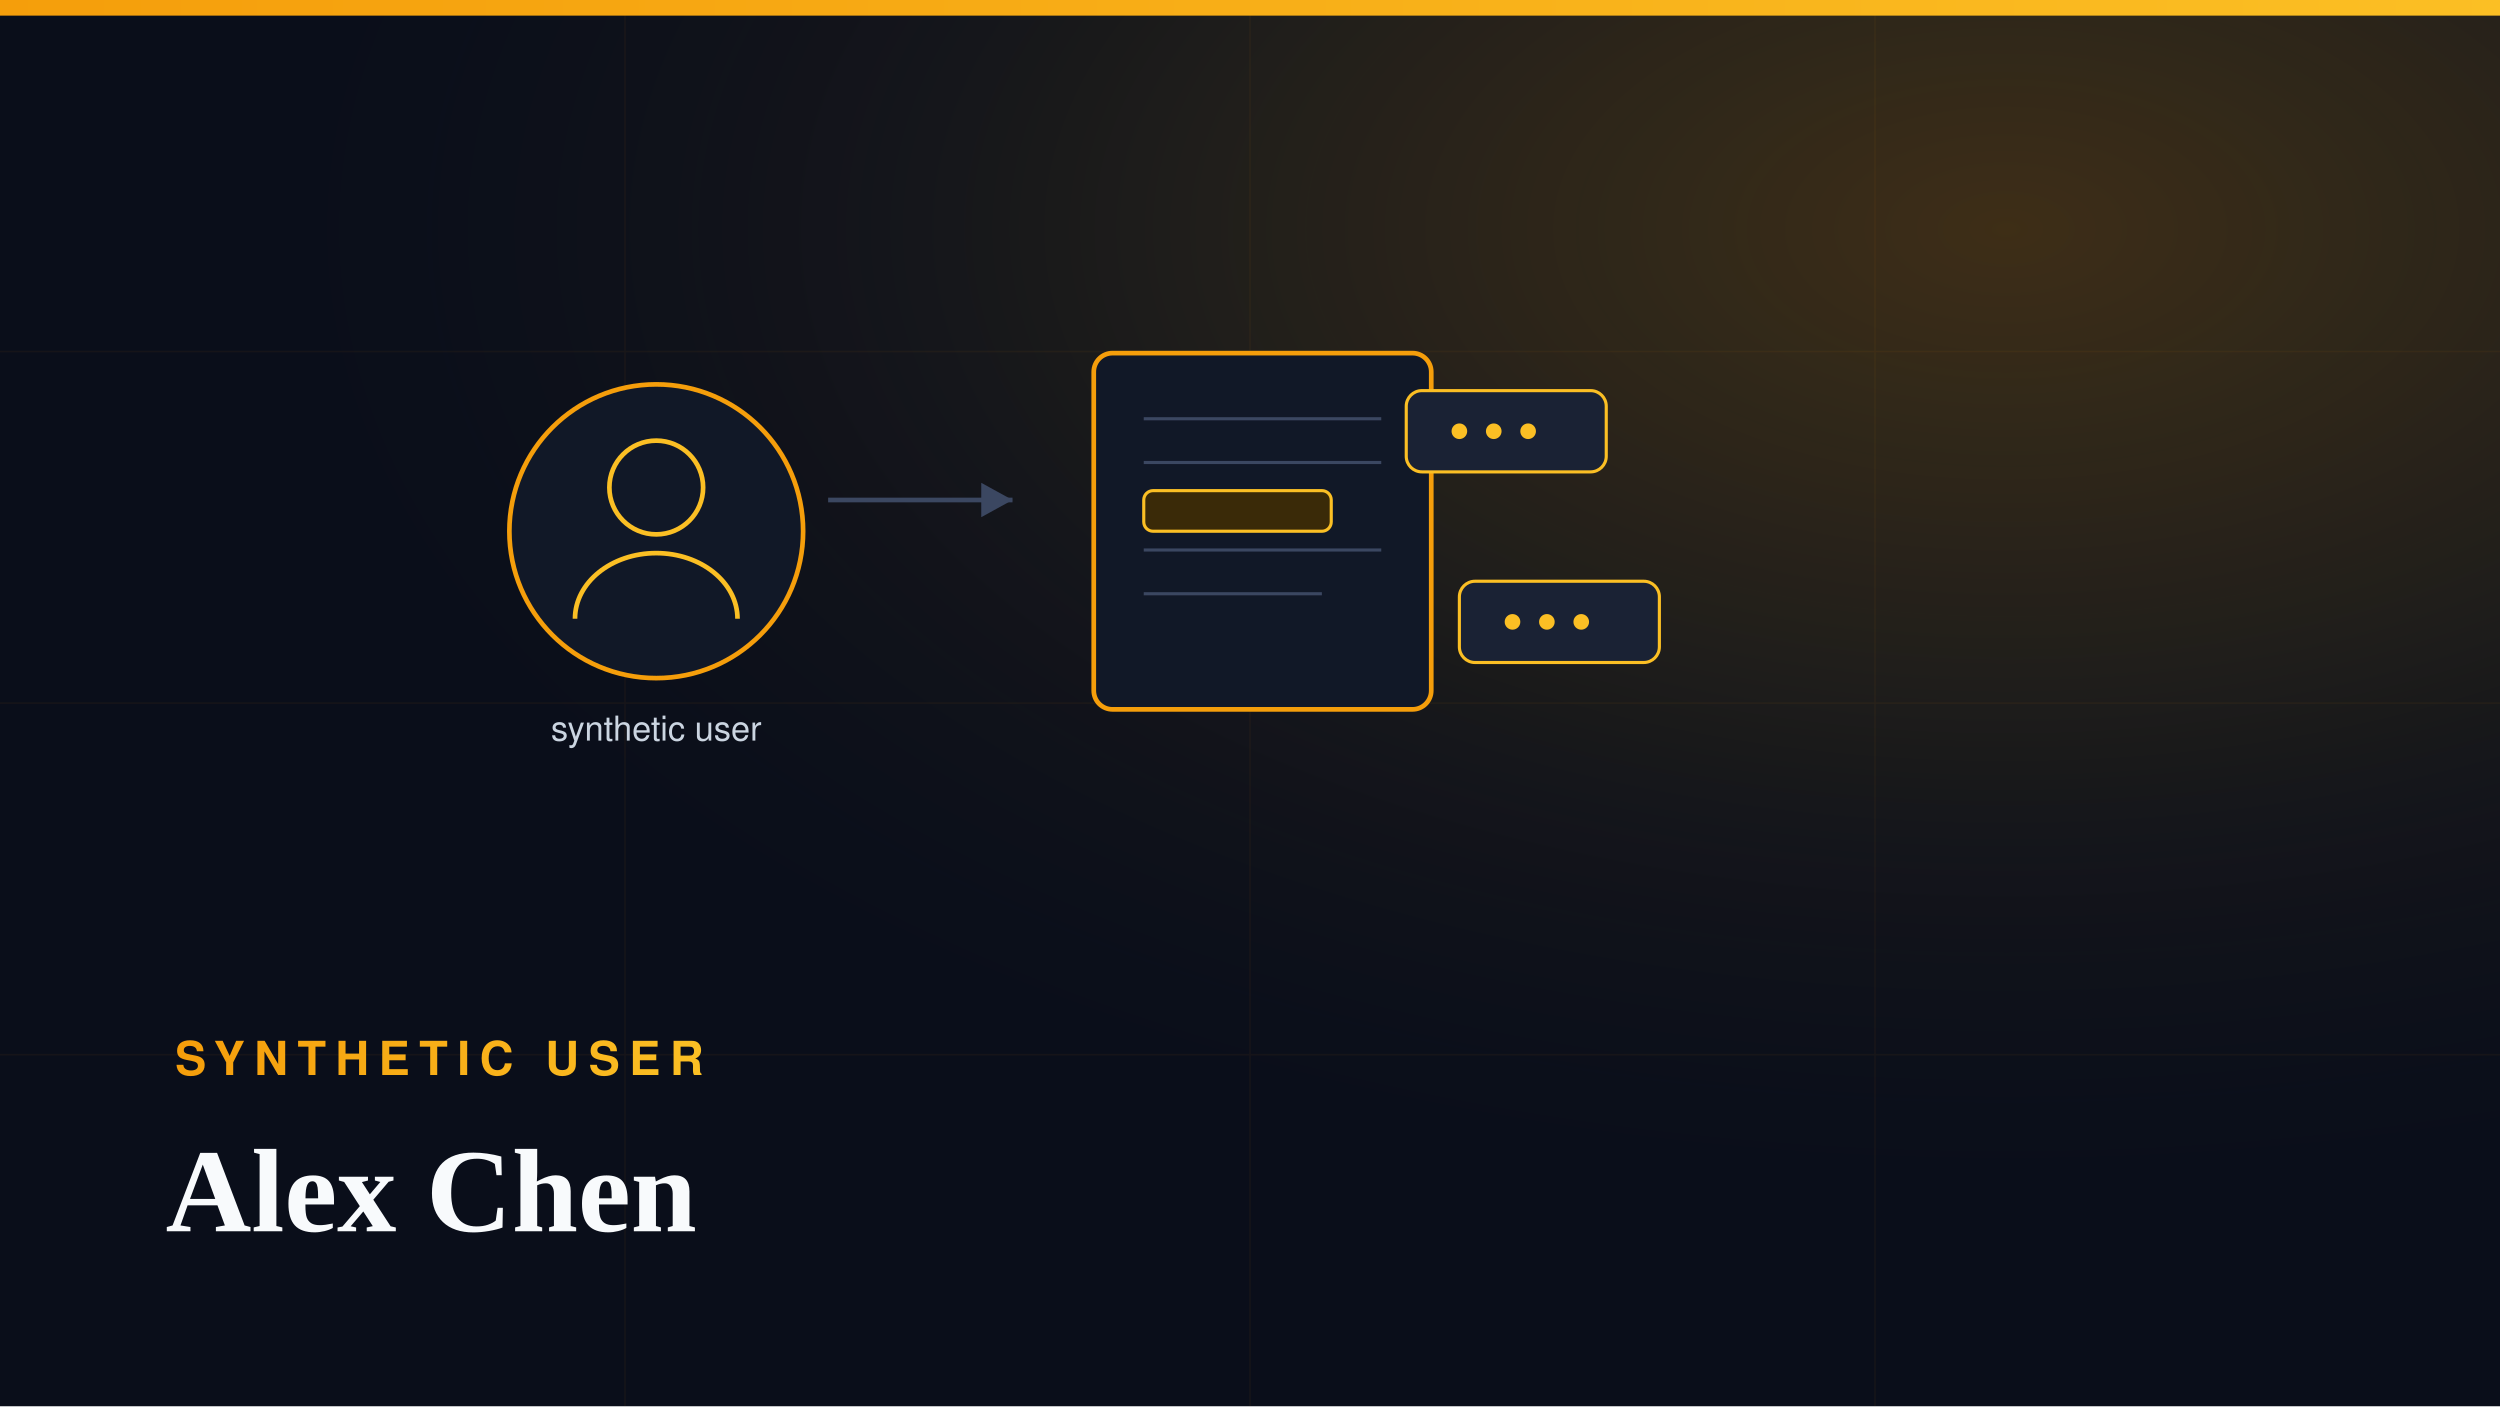
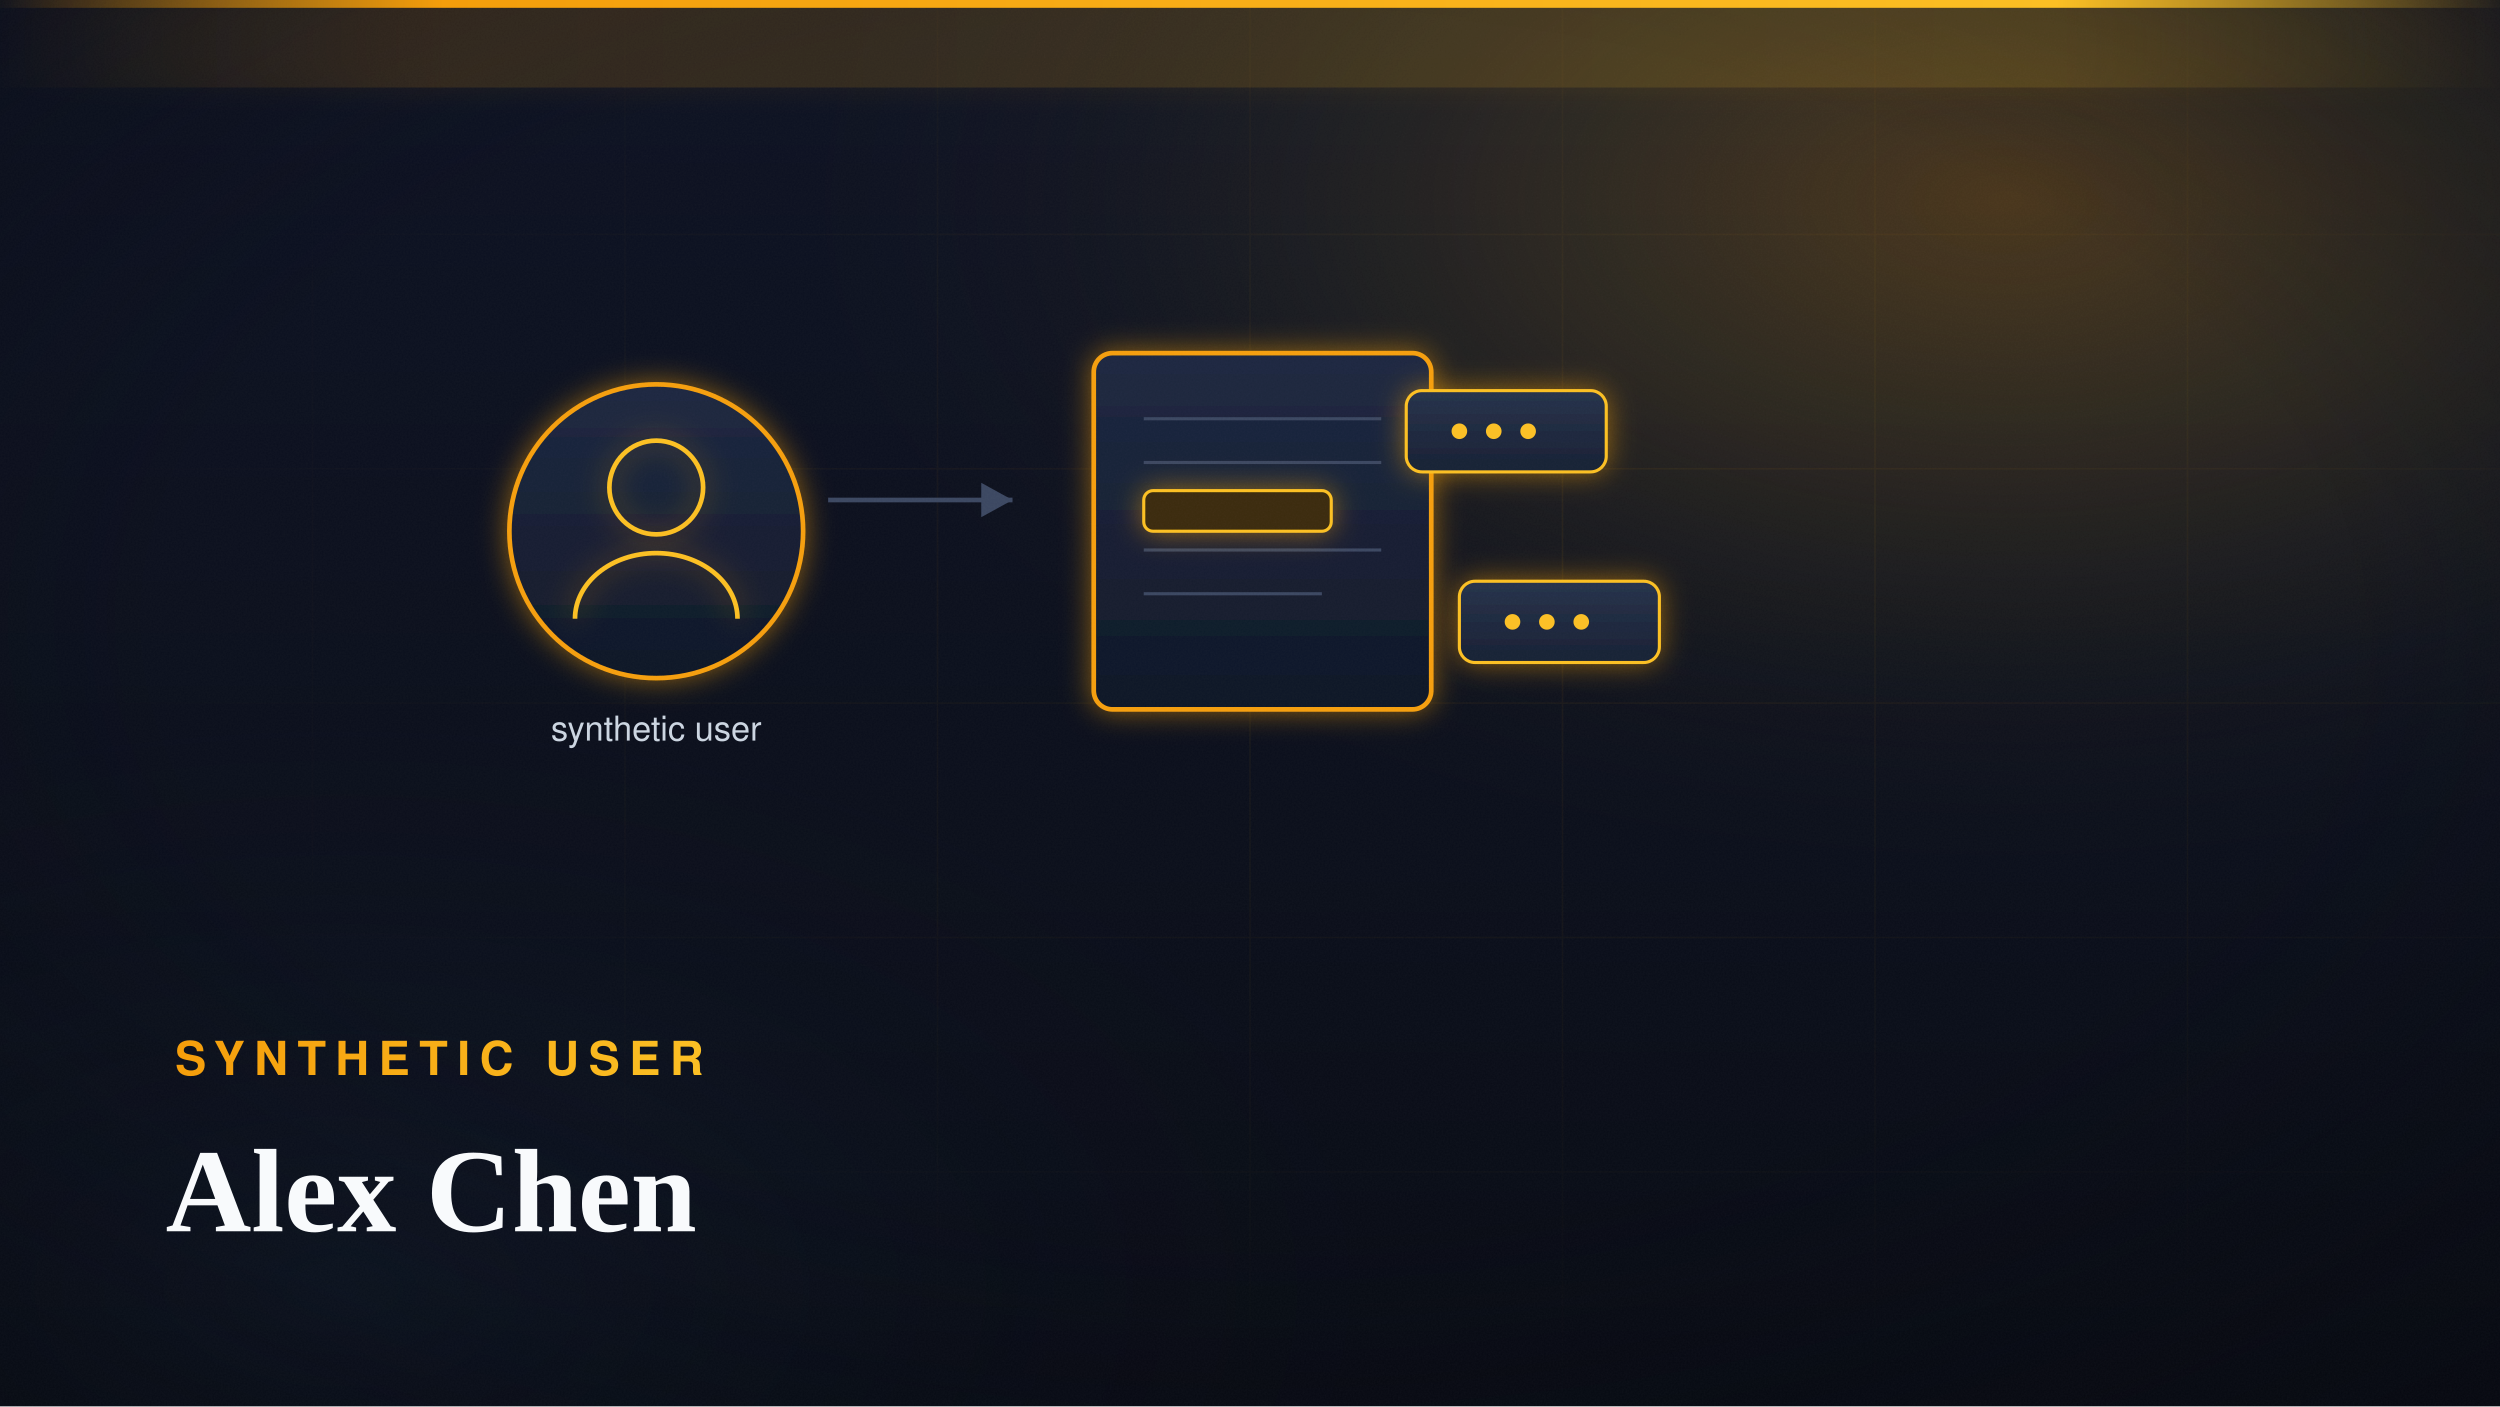
<svg xmlns="http://www.w3.org/2000/svg" viewBox="0 0 1600 900" width="1600" height="900" role="img" aria-label="Alex Chen">
  <defs>
-     <radialGradient id="glow" cx="80%" cy="16%" r="72%">
-       <stop offset="0%" stop-color="#f59e0b" stop-opacity="0.22" />
-       <stop offset="55%" stop-color="#fbbf24" stop-opacity="0.06" />
-       <stop offset="100%" stop-color="#0a0e1a" stop-opacity="0" />
+     <linearGradient id="bg" x1="0" y1="0" x2="0" y2="1">
+       <stop offset="0%" stop-color="#0c1122" />
+       <stop offset="60%" stop-color="#0a0e1a" />
+       <stop offset="100%" stop-color="#070a13" />
+     </linearGradient>
+     <radialGradient id="bloom" cx="80%" cy="14%" r="70%">
+       <stop offset="0%" stop-color="#f59e0b" stop-opacity="0.26" />
+       <stop offset="34%" stop-color="#fbbf24" stop-opacity="0.09" />
+       <stop offset="72%" stop-color="#0a0e1a" stop-opacity="0" />
    </radialGradient>
+     <radialGradient id="coolbloom" cx="14%" cy="92%" r="62%">
+       <stop offset="0%" stop-color="#1e3a5f" stop-opacity="0.20" />
+       <stop offset="70%" stop-color="#0a0e1a" stop-opacity="0" />
+     </radialGradient>
+     <radialGradient id="vignette" cx="50%" cy="44%" r="78%">
+       <stop offset="55%" stop-color="#05070d" stop-opacity="0" />
+       <stop offset="100%" stop-color="#05070d" stop-opacity="0.55" />
+     </radialGradient>
+     <radialGradient id="gridmask" cx="64%" cy="40%" r="62%">
+       <stop offset="0%" stop-color="#fff" stop-opacity="0.9" />
+       <stop offset="100%" stop-color="#fff" stop-opacity="0" />
+     </radialGradient>
+     <mask id="gmask">
+       <rect width="1600" height="900" fill="url(#gridmask)" />
+     </mask>
    <linearGradient id="amber" x1="0" y1="0" x2="1" y2="0">
      <stop offset="0%" stop-color="#f59e0b" />
      <stop offset="100%" stop-color="#fbbf24" />
    </linearGradient>
+     <linearGradient id="barfade" x1="0" y1="0" x2="1" y2="0">
+       <stop offset="0%" stop-color="#f59e0b" stop-opacity="0" />
+       <stop offset="18%" stop-color="#f59e0b" stop-opacity="1" />
+       <stop offset="82%" stop-color="#fbbf24" stop-opacity="1" />
+       <stop offset="100%" stop-color="#fbbf24" stop-opacity="0" />
+     </linearGradient>
+     <linearGradient id="cardfill" x1="0" y1="0" x2="0" y2="1">
+       <stop offset="0%" stop-color="#1c2740" />
+       <stop offset="100%" stop-color="#0e1626" />
+     </linearGradient>
+     <linearGradient id="gatefill" x1="0" y1="0" x2="0" y2="1">
+       <stop offset="0%" stop-color="#26324a" />
+       <stop offset="100%" stop-color="#161f33" />
+     </linearGradient>
+     <filter id="glow" x="-90%" y="-90%" width="280%" height="280%">
+       <feDropShadow dx="0" dy="0" stdDeviation="9" flood-color="#f59e0b" flood-opacity="0.55" />
+     </filter>
+     <filter id="grain">
+       <feTurbulence type="fractalNoise" baseFrequency="0.9" numOctaves="2" stitchTiles="stitch" result="n" />
+       <feColorMatrix in="n" type="matrix" values="0 0 0 0 1  0 0 0 0 1  0 0 0 0 1  0 0 0 0.6 0" />
+     </filter>
  </defs>
-   <rect width="1600" height="900" fill="#0a0e1a" />
-   <rect width="1600" height="900" fill="url(#glow)" />
-   <g stroke="#f59e0b" stroke-opacity="0.05" stroke-width="1">
-     <path d="M0 225H1600M0 450H1600M0 675H1600M400 0V900M800 0V900M1200 0V900" />
+   <rect width="1600" height="900" fill="url(#bg)" />
+   <rect width="1600" height="900" fill="url(#coolbloom)" />
+   <rect width="1600" height="900" fill="url(#bloom)" />
+   <g mask="url(#gmask)" stroke="#f59e0b" stroke-opacity="0.07" stroke-width="1">
+     <path d="M0 150H1600M0 300H1600M0 450H1600M0 600H1600M0 750H1600M200 0V900M400 0V900M600 0V900M800 0V900M1000 0V900M1200 0V900M1400 0V900" />
  </g>
-   <rect width="1600" height="10" fill="url(#amber)" />
  <g font-family="ui-sans-serif,system-ui,Segoe UI,Helvetica,Arial,sans-serif">
-     <circle cx="420" cy="340" r="94" fill="#111827" stroke="#f59e0b" stroke-width="3" />
-     <circle cx="420" cy="312" r="30" fill="none" stroke="#fbbf24" stroke-width="3" />
-     <path d="M368 396 a52 42 0 0 1 104 0" fill="none" stroke="#fbbf24" stroke-width="3" />
+     <circle cx="420" cy="340" r="94" fill="url(#cardfill)" stroke="#f59e0b" stroke-width="3" filter="url(#glow)" />
+     <circle cx="420" cy="312" r="30" fill="none" stroke="#fbbf24" stroke-width="3" filter="url(#glow)" />
+     <path d="M368 396 a52 42 0 0 1 104 0" fill="none" stroke="#fbbf24" stroke-width="3" filter="url(#glow)" />
    <text x="420" y="474" text-anchor="middle" font-size="22" fill="#cbd5e1">synthetic user</text>
    <g fill="none" stroke="#3b4761" stroke-width="3">
      <path d="M530 320 H648" />
    </g>
    <path d="M648 320 l-20 -11 v22z" fill="#3b4761" />
-     <rect x="700" y="226" width="216" height="228" rx="12" fill="#111827" stroke="#f59e0b" stroke-width="3" />
+     <rect x="700" y="226" width="216" height="228" rx="12" fill="url(#cardfill)" stroke="#f59e0b" stroke-width="3" filter="url(#glow)" />
    <g stroke="#3b4761" stroke-width="2">
      <path d="M732 268 H884 M732 296 H884 M732 352 H884 M732 380 H846" />
    </g>
-     <rect x="732" y="314" width="120" height="26" rx="6" fill="#3a2a08" stroke="#fbbf24" stroke-width="2" />
-     <g fill="#1a2234" stroke="#fbbf24" stroke-width="2">
+     <rect x="732" y="314" width="120" height="26" rx="6" fill="#3a2a08" stroke="#fbbf24" stroke-width="2" filter="url(#glow)" />
+     <g fill="url(#gatefill)" stroke="#fbbf24" stroke-width="2" filter="url(#glow)">
      <rect x="900" y="250" width="128" height="52" rx="10" />
      <rect x="934" y="372" width="128" height="52" rx="10" />
    </g>
    <g fill="#fbbf24">
      <circle cx="934" cy="276" r="5" />
      <circle cx="956" cy="276" r="5" />
      <circle cx="978" cy="276" r="5" />
      <circle cx="968" cy="398" r="5" />
      <circle cx="990" cy="398" r="5" />
      <circle cx="1012" cy="398" r="5" />
    </g>
  </g>
+   <rect width="1600" height="900" fill="url(#vignette)" />
+   <rect width="1600" height="900" filter="url(#grain)" opacity="0.05" />
+   <rect x="0" y="0" width="1600" height="56" fill="url(#barfade)" opacity="0.16" filter="url(#glow)" />
+   <rect width="1600" height="5" fill="url(#barfade)" />
  <text x="112" y="688" font-family="ui-sans-serif,system-ui,Segoe UI,Helvetica,Arial" font-size="30" letter-spacing="6" font-weight="700" fill="url(#amber)">SYNTHETIC USER</text>
  <text x="106" y="788" font-family="Georgia,Times New Roman,serif" font-size="76" font-weight="700" fill="#f8fafc">Alex Chen</text>
</svg>
